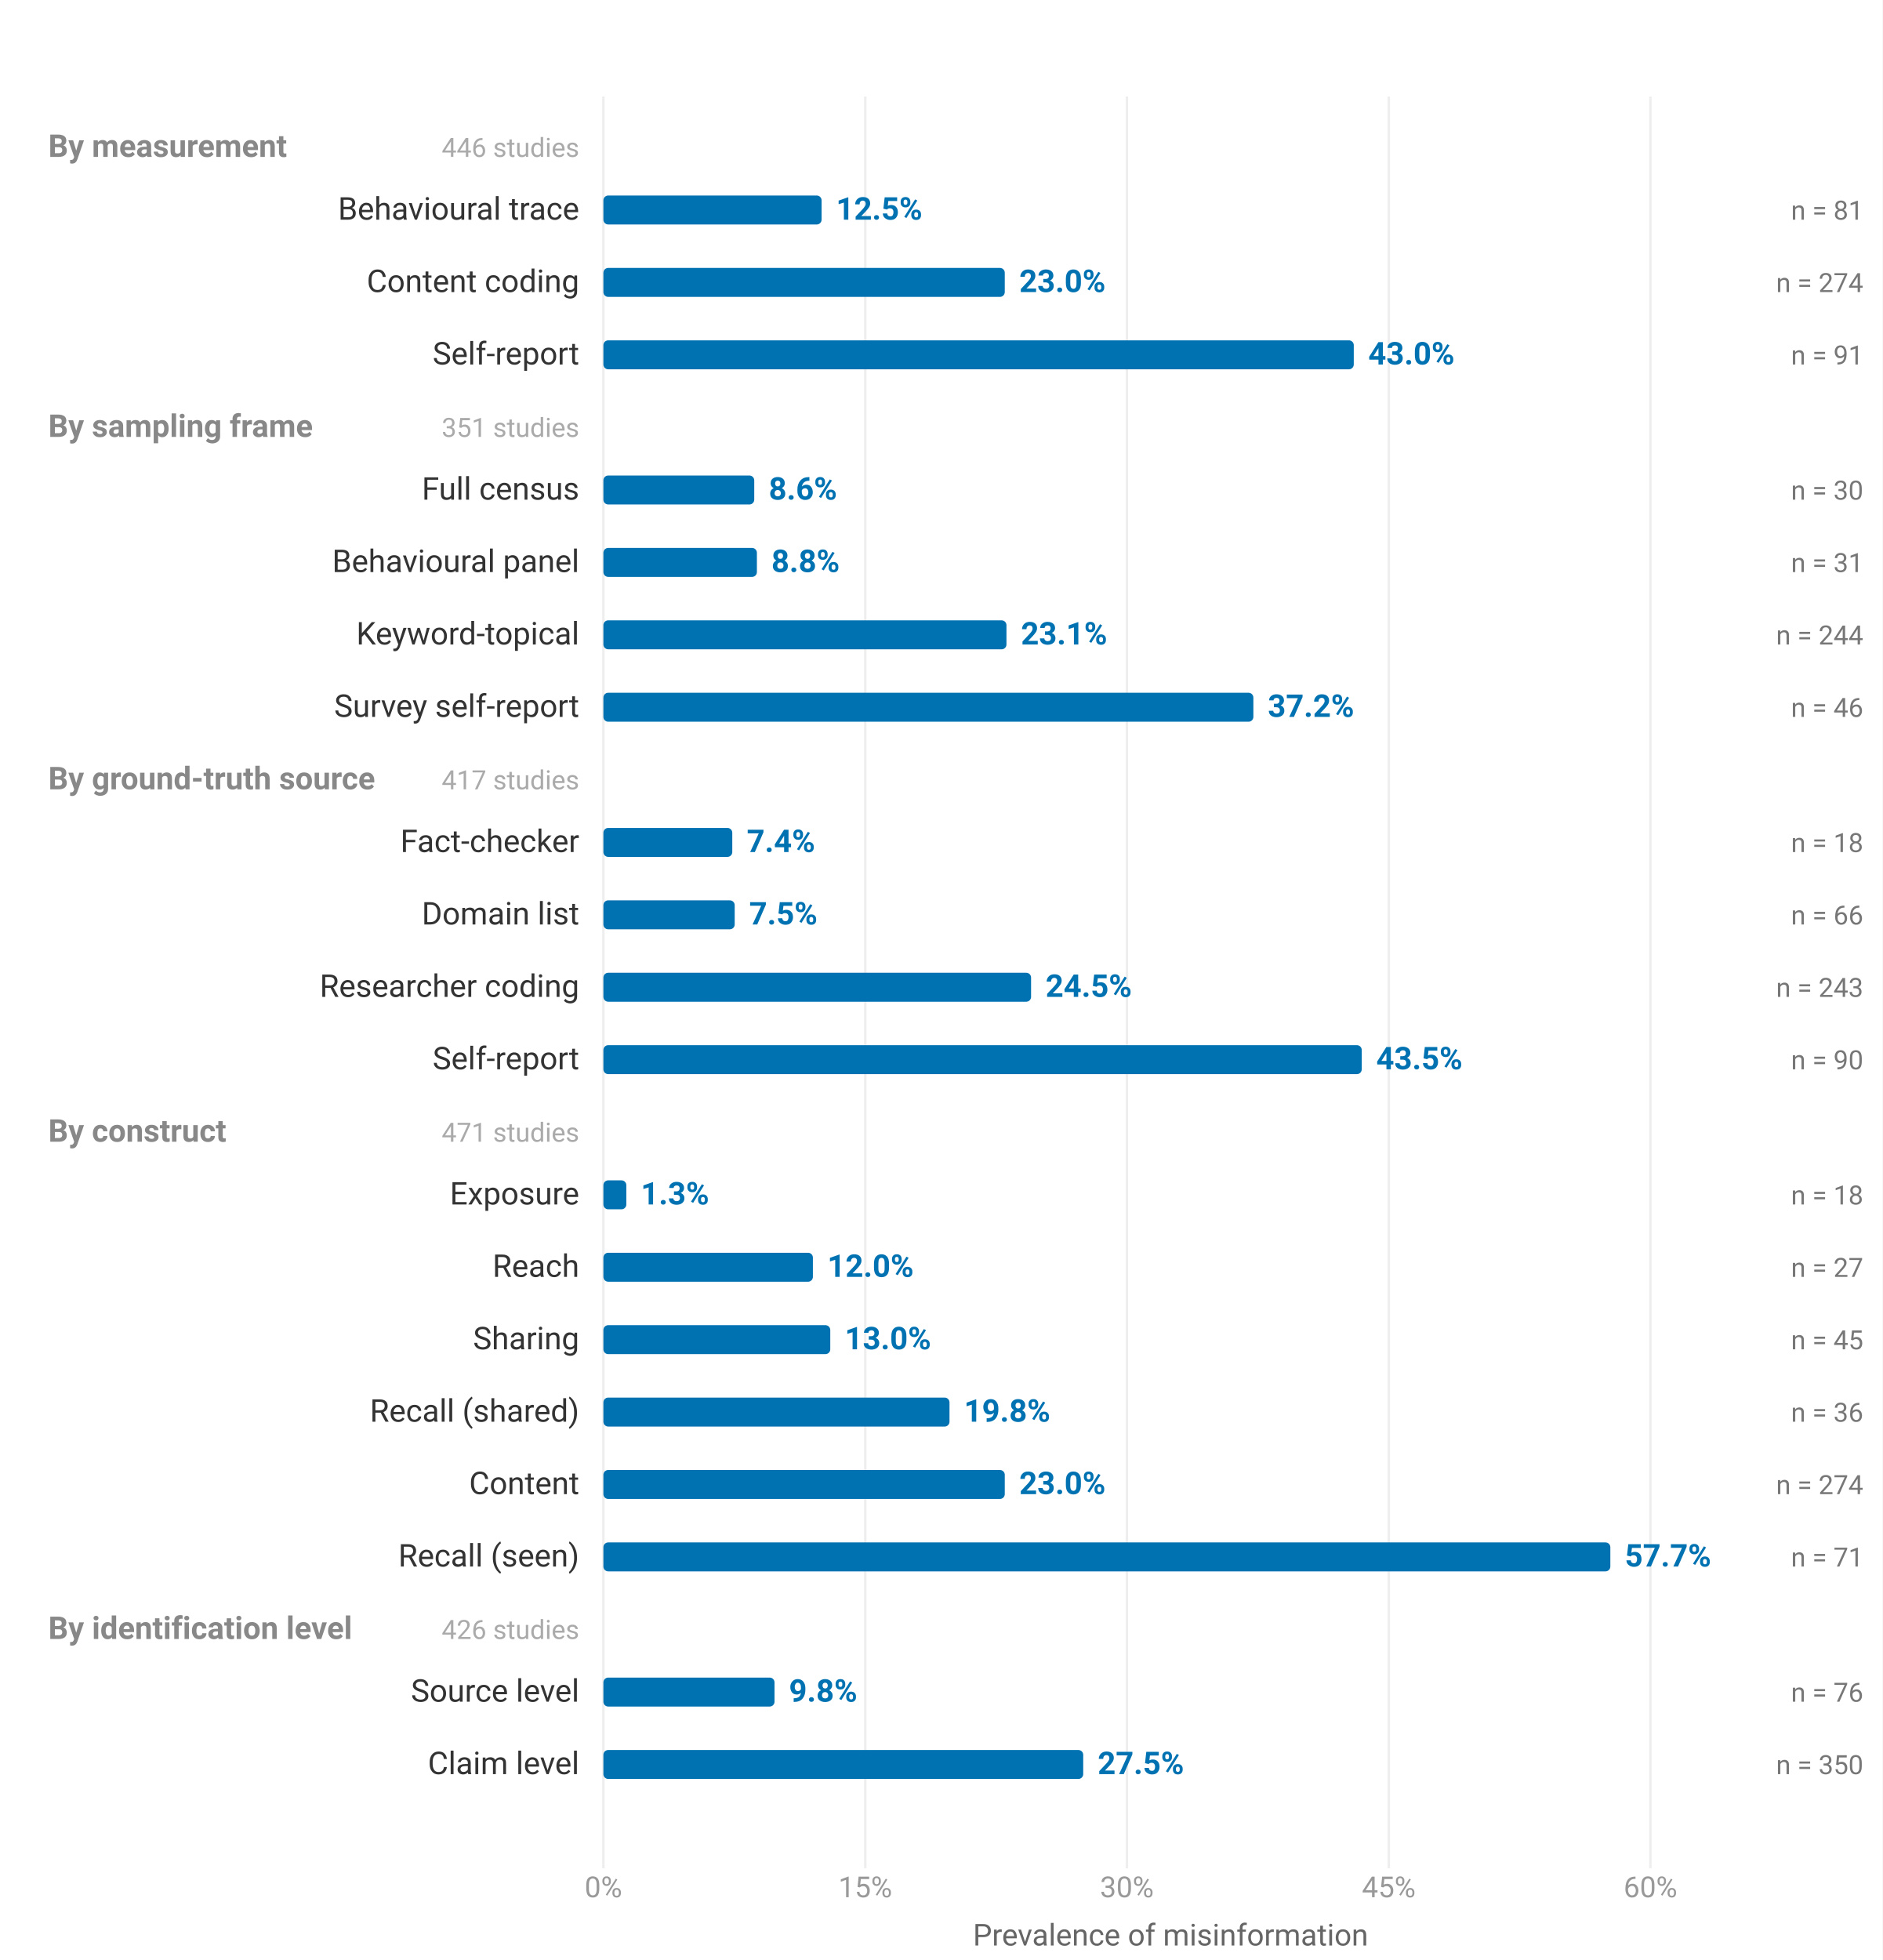
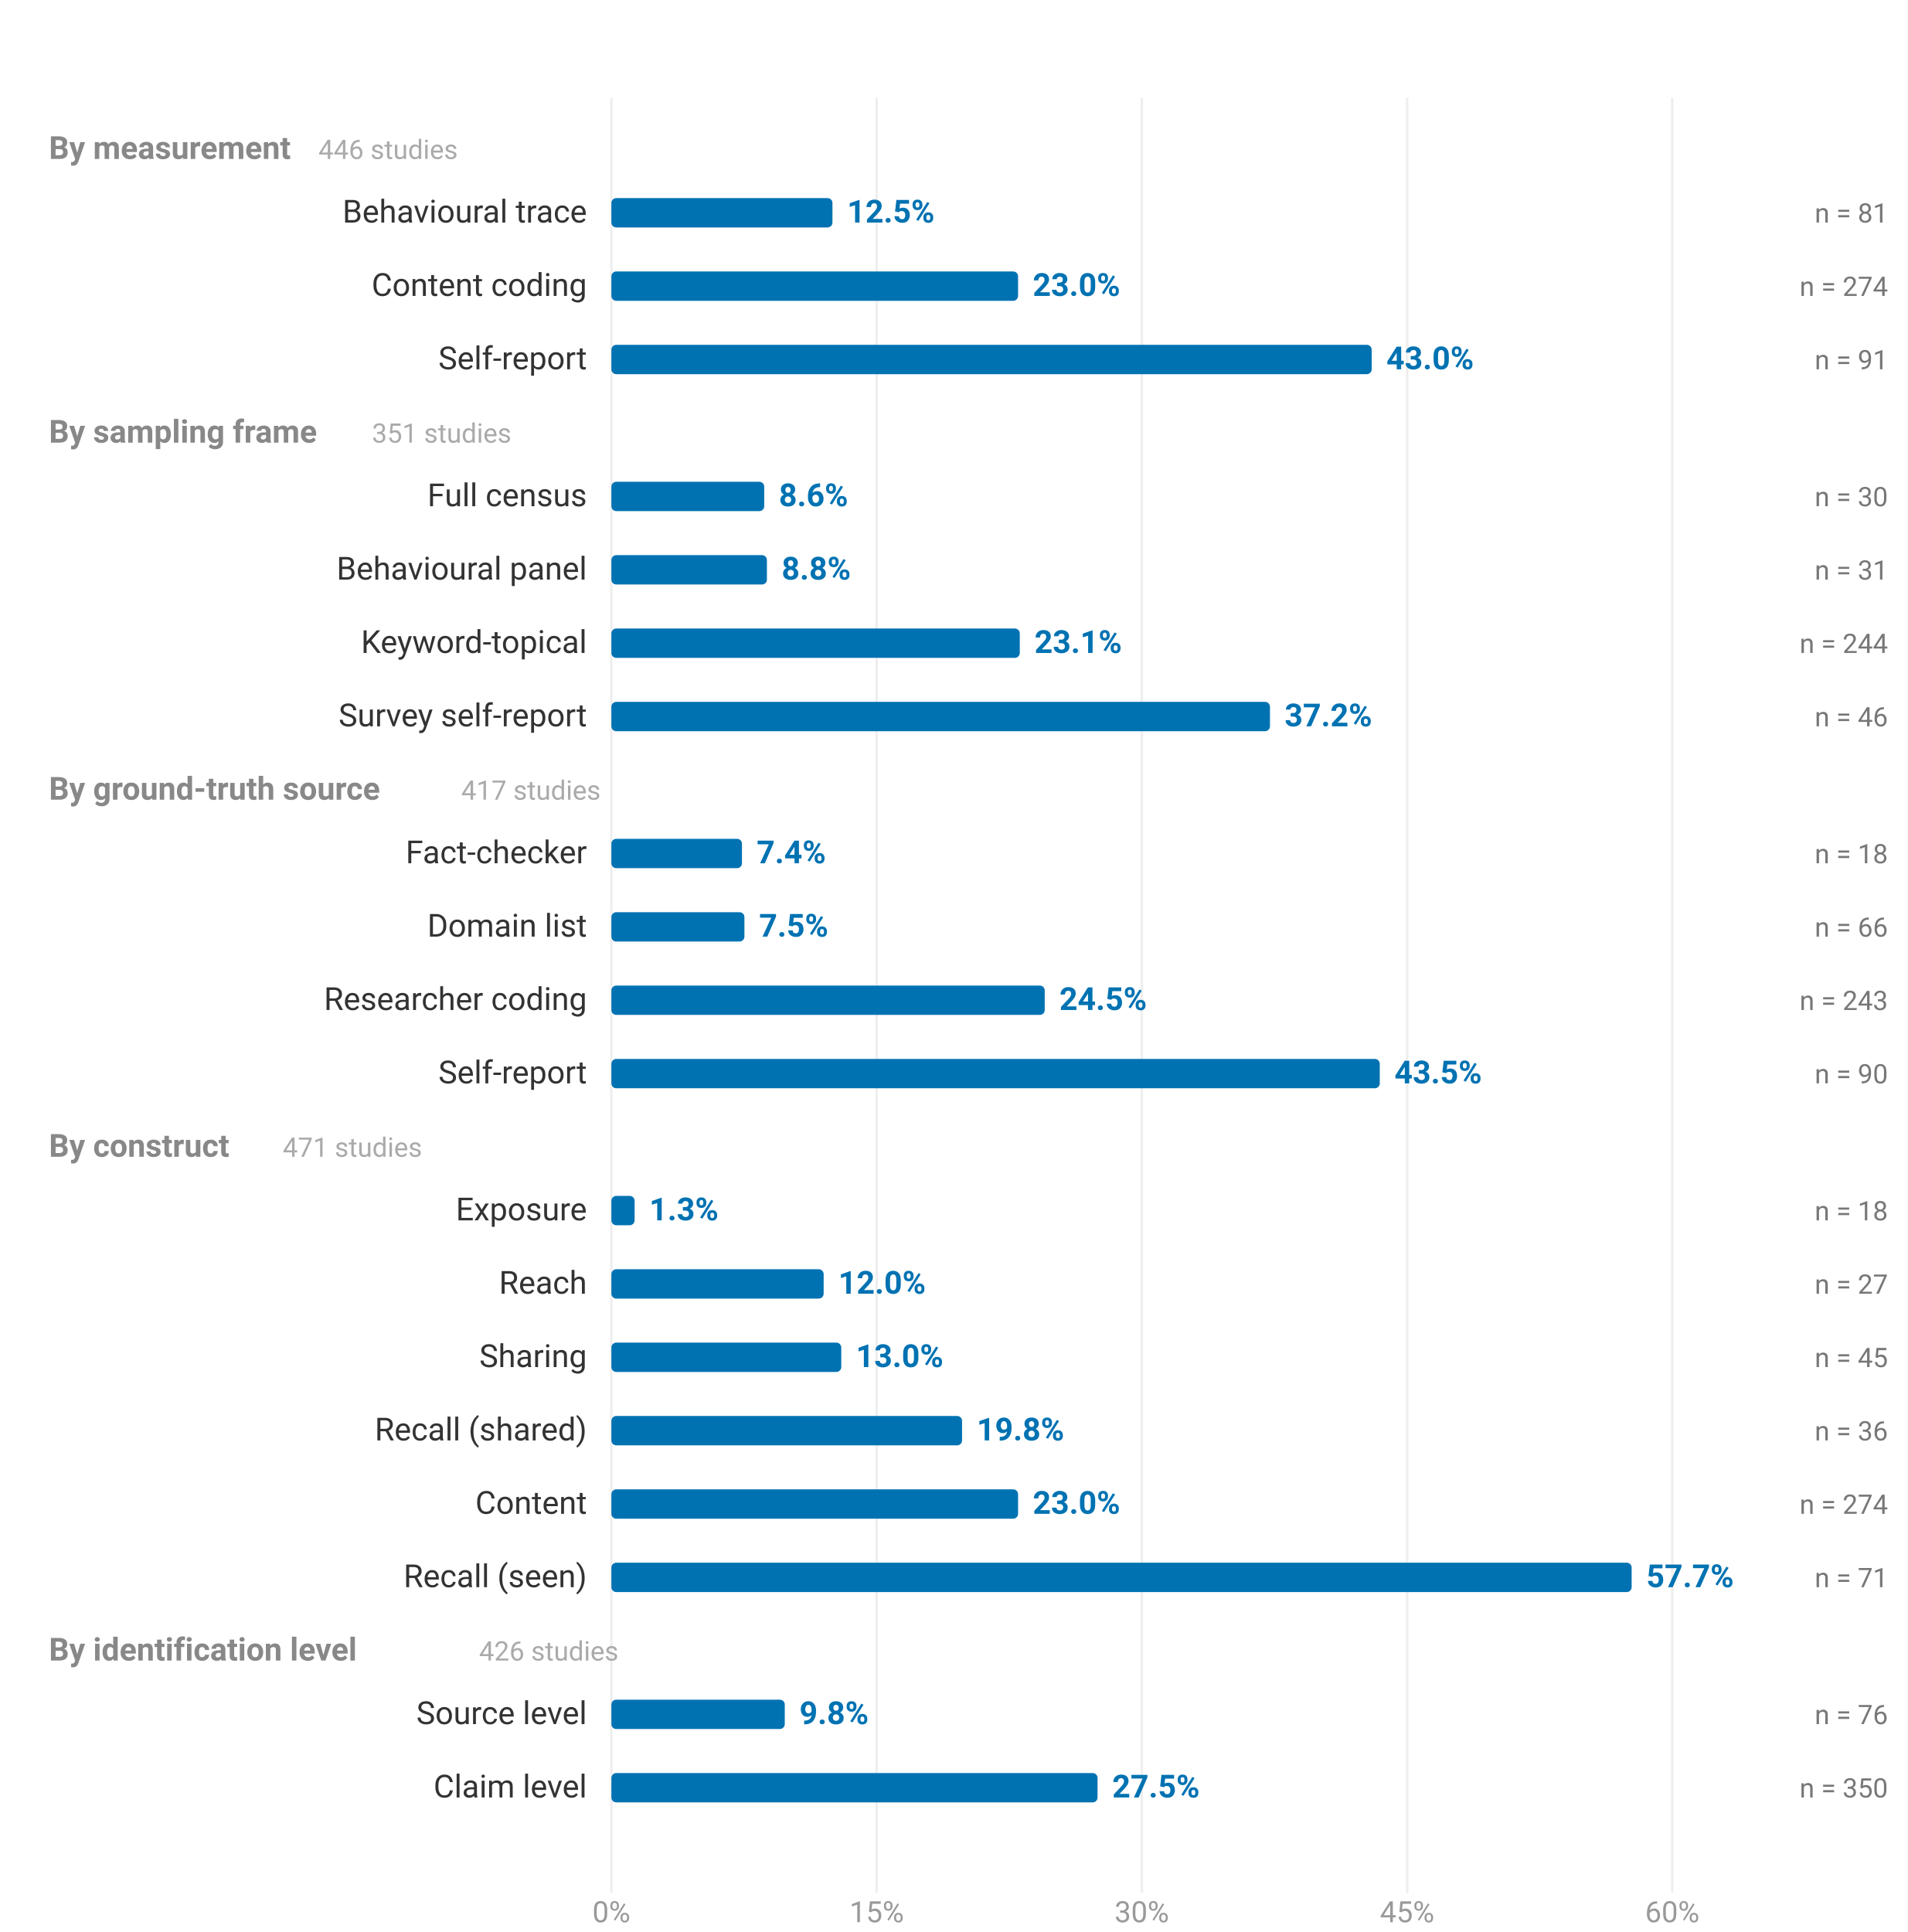
- <svg xmlns="http://www.w3.org/2000/svg" viewBox="0 0 780 812" font-family="-apple-system,Segoe UI,Roboto,sans-serif">
-   <rect x="0.0" y="0.0" width="780.0" height="812.0" rx="0" fill="#fff" />
+ <svg xmlns="http://www.w3.org/2000/svg" viewBox="0 0 780 790" font-family="-apple-system,Segoe UI,Roboto,sans-serif">
+   <rect x="0.0" y="0.0" width="780.0" height="790.0" rx="0" fill="#fff" />
  <line x1="250.0" y1="40.0" x2="250.0" y2="774.0" stroke="#eee" stroke-width="1" />
  <text x="250.0" y="786.0" font-size="12" text-anchor="middle" fill="#999" font-weight="normal">0%</text>
  <line x1="358.5" y1="40.0" x2="358.5" y2="774.0" stroke="#eee" stroke-width="1" />
  <text x="358.5" y="786.0" font-size="12" text-anchor="middle" fill="#999" font-weight="normal">15%</text>
  <line x1="466.9" y1="40.0" x2="466.9" y2="774.0" stroke="#eee" stroke-width="1" />
  <text x="466.9" y="786.0" font-size="12" text-anchor="middle" fill="#999" font-weight="normal">30%</text>
  <line x1="575.4" y1="40.0" x2="575.4" y2="774.0" stroke="#eee" stroke-width="1" />
  <text x="575.4" y="786.0" font-size="12" text-anchor="middle" fill="#999" font-weight="normal">45%</text>
  <line x1="683.8" y1="40.0" x2="683.8" y2="774.0" stroke="#eee" stroke-width="1" />
  <text x="683.8" y="786.0" font-size="12" text-anchor="middle" fill="#999" font-weight="normal">60%</text>
-   <text x="485.0" y="806.0" font-size="12.5" text-anchor="middle" fill="#666" font-weight="normal">Prevalence of misinformation</text>
  <text x="20.0" y="65.0" font-size="13" text-anchor="start" fill="#888" font-weight="bold">By measurement</text>
-   <text x="240.0" y="65.0" font-size="11" text-anchor="end" fill="#aaa" font-weight="normal">446 studies</text>
+   <text x="130.2" y="65.0" font-size="11" text-anchor="start" fill="#aaa" font-weight="normal">446 studies</text>
  <text x="240.0" y="91.0" font-size="13" text-anchor="end" fill="#333" font-weight="normal">Behavioural trace</text>
  <rect x="250.0" y="81.0" width="90.4" height="12.0" rx="2" fill="#0072B2" />
  <text x="346.4" y="91.0" font-size="13" text-anchor="start" fill="#0072B2" font-weight="bold">12.5%</text>
  <text x="772.0" y="91.0" font-size="11" text-anchor="end" fill="#777" font-weight="normal">n = 81</text>
  <text x="240.0" y="121.0" font-size="13" text-anchor="end" fill="#333" font-weight="normal">Content coding</text>
  <rect x="250.0" y="111.0" width="166.3" height="12.0" rx="2" fill="#0072B2" />
  <text x="422.3" y="121.0" font-size="13" text-anchor="start" fill="#0072B2" font-weight="bold">23.0%</text>
  <text x="772.0" y="121.0" font-size="11" text-anchor="end" fill="#777" font-weight="normal">n = 274</text>
  <text x="240.0" y="151.0" font-size="13" text-anchor="end" fill="#333" font-weight="normal">Self-report</text>
  <rect x="250.0" y="141.0" width="310.9" height="12.0" rx="2" fill="#0072B2" />
  <text x="566.9" y="151.0" font-size="13" text-anchor="start" fill="#0072B2" font-weight="bold">43.0%</text>
  <text x="772.0" y="151.0" font-size="11" text-anchor="end" fill="#777" font-weight="normal">n = 91</text>
  <text x="20.0" y="181.0" font-size="13" text-anchor="start" fill="#888" font-weight="bold">By sampling frame</text>
-   <text x="240.0" y="181.0" font-size="11" text-anchor="end" fill="#aaa" font-weight="normal">351 studies</text>
+   <text x="152.1" y="181.0" font-size="11" text-anchor="start" fill="#aaa" font-weight="normal">351 studies</text>
  <text x="240.0" y="207.0" font-size="13" text-anchor="end" fill="#333" font-weight="normal">Full census</text>
  <rect x="250.0" y="197.0" width="62.5" height="12.0" rx="2" fill="#0072B2" />
  <text x="318.5" y="207.0" font-size="13" text-anchor="start" fill="#0072B2" font-weight="bold">8.6%</text>
  <text x="772.0" y="207.0" font-size="11" text-anchor="end" fill="#777" font-weight="normal">n = 30</text>
  <text x="240.0" y="237.0" font-size="13" text-anchor="end" fill="#333" font-weight="normal">Behavioural panel</text>
  <rect x="250.0" y="227.0" width="63.6" height="12.0" rx="2" fill="#0072B2" />
  <text x="319.6" y="237.0" font-size="13" text-anchor="start" fill="#0072B2" font-weight="bold">8.8%</text>
  <text x="772.0" y="237.0" font-size="11" text-anchor="end" fill="#777" font-weight="normal">n = 31</text>
  <text x="240.0" y="267.0" font-size="13" text-anchor="end" fill="#333" font-weight="normal">Keyword-topical</text>
  <rect x="250.0" y="257.0" width="167.0" height="12.0" rx="2" fill="#0072B2" />
  <text x="423.0" y="267.0" font-size="13" text-anchor="start" fill="#0072B2" font-weight="bold">23.1%</text>
  <text x="772.0" y="267.0" font-size="11" text-anchor="end" fill="#777" font-weight="normal">n = 244</text>
  <text x="240.0" y="297.0" font-size="13" text-anchor="end" fill="#333" font-weight="normal">Survey self-report</text>
  <rect x="250.0" y="287.0" width="269.3" height="12.0" rx="2" fill="#0072B2" />
  <text x="525.3" y="297.0" font-size="13" text-anchor="start" fill="#0072B2" font-weight="bold">37.2%</text>
  <text x="772.0" y="297.0" font-size="11" text-anchor="end" fill="#777" font-weight="normal">n = 46</text>
  <text x="20.0" y="327.0" font-size="13" text-anchor="start" fill="#888" font-weight="bold">By ground-truth source</text>
-   <text x="240.0" y="327.0" font-size="11" text-anchor="end" fill="#aaa" font-weight="normal">417 studies</text>
+   <text x="188.6" y="327.0" font-size="11" text-anchor="start" fill="#aaa" font-weight="normal">417 studies</text>
  <text x="240.0" y="353.0" font-size="13" text-anchor="end" fill="#333" font-weight="normal">Fact-checker</text>
  <rect x="250.0" y="343.0" width="53.4" height="12.0" rx="2" fill="#0072B2" />
  <text x="309.4" y="353.0" font-size="13" text-anchor="start" fill="#0072B2" font-weight="bold">7.4%</text>
  <text x="772.0" y="353.0" font-size="11" text-anchor="end" fill="#777" font-weight="normal">n = 18</text>
  <text x="240.0" y="383.0" font-size="13" text-anchor="end" fill="#333" font-weight="normal">Domain list</text>
  <rect x="250.0" y="373.0" width="54.4" height="12.0" rx="2" fill="#0072B2" />
  <text x="310.4" y="383.0" font-size="13" text-anchor="start" fill="#0072B2" font-weight="bold">7.5%</text>
  <text x="772.0" y="383.0" font-size="11" text-anchor="end" fill="#777" font-weight="normal">n = 66</text>
  <text x="240.0" y="413.0" font-size="13" text-anchor="end" fill="#333" font-weight="normal">Researcher coding</text>
  <rect x="250.0" y="403.0" width="177.2" height="12.0" rx="2" fill="#0072B2" />
  <text x="433.2" y="413.0" font-size="13" text-anchor="start" fill="#0072B2" font-weight="bold">24.5%</text>
  <text x="772.0" y="413.0" font-size="11" text-anchor="end" fill="#777" font-weight="normal">n = 243</text>
  <text x="240.0" y="443.0" font-size="13" text-anchor="end" fill="#333" font-weight="normal">Self-report</text>
  <rect x="250.0" y="433.0" width="314.2" height="12.0" rx="2" fill="#0072B2" />
  <text x="570.2" y="443.0" font-size="13" text-anchor="start" fill="#0072B2" font-weight="bold">43.5%</text>
  <text x="772.0" y="443.0" font-size="11" text-anchor="end" fill="#777" font-weight="normal">n = 90</text>
  <text x="20.0" y="473.0" font-size="13" text-anchor="start" fill="#888" font-weight="bold">By construct</text>
-   <text x="240.0" y="473.0" font-size="11" text-anchor="end" fill="#aaa" font-weight="normal">471 studies</text>
+   <text x="115.6" y="473.0" font-size="11" text-anchor="start" fill="#aaa" font-weight="normal">471 studies</text>
  <text x="240.0" y="499.0" font-size="13" text-anchor="end" fill="#333" font-weight="normal">Exposure</text>
  <rect x="250.0" y="489.0" width="9.5" height="12.0" rx="2" fill="#0072B2" />
  <text x="265.5" y="499.0" font-size="13" text-anchor="start" fill="#0072B2" font-weight="bold">1.3%</text>
  <text x="772.0" y="499.0" font-size="11" text-anchor="end" fill="#777" font-weight="normal">n = 18</text>
  <text x="240.0" y="529.0" font-size="13" text-anchor="end" fill="#333" font-weight="normal">Reach</text>
  <rect x="250.0" y="519.0" width="86.8" height="12.0" rx="2" fill="#0072B2" />
  <text x="342.8" y="529.0" font-size="13" text-anchor="start" fill="#0072B2" font-weight="bold">12.0%</text>
  <text x="772.0" y="529.0" font-size="11" text-anchor="end" fill="#777" font-weight="normal">n = 27</text>
  <text x="240.0" y="559.0" font-size="13" text-anchor="end" fill="#333" font-weight="normal">Sharing</text>
  <rect x="250.0" y="549.0" width="94.0" height="12.0" rx="2" fill="#0072B2" />
  <text x="350.0" y="559.0" font-size="13" text-anchor="start" fill="#0072B2" font-weight="bold">13.0%</text>
  <text x="772.0" y="559.0" font-size="11" text-anchor="end" fill="#777" font-weight="normal">n = 45</text>
  <text x="240.0" y="589.0" font-size="13" text-anchor="end" fill="#333" font-weight="normal">Recall (shared)</text>
  <rect x="250.0" y="579.0" width="143.4" height="12.0" rx="2" fill="#0072B2" />
  <text x="399.4" y="589.0" font-size="13" text-anchor="start" fill="#0072B2" font-weight="bold">19.8%</text>
  <text x="772.0" y="589.0" font-size="11" text-anchor="end" fill="#777" font-weight="normal">n = 36</text>
  <text x="240.0" y="619.0" font-size="13" text-anchor="end" fill="#333" font-weight="normal">Content</text>
  <rect x="250.0" y="609.0" width="166.3" height="12.0" rx="2" fill="#0072B2" />
  <text x="422.3" y="619.0" font-size="13" text-anchor="start" fill="#0072B2" font-weight="bold">23.0%</text>
  <text x="772.0" y="619.0" font-size="11" text-anchor="end" fill="#777" font-weight="normal">n = 274</text>
  <text x="240.0" y="649.0" font-size="13" text-anchor="end" fill="#333" font-weight="normal">Recall (seen)</text>
  <rect x="250.0" y="639.0" width="417.2" height="12.0" rx="2" fill="#0072B2" />
  <text x="673.2" y="649.0" font-size="13" text-anchor="start" fill="#0072B2" font-weight="bold">57.7%</text>
  <text x="772.0" y="649.0" font-size="11" text-anchor="end" fill="#777" font-weight="normal">n = 71</text>
  <text x="20.0" y="679.0" font-size="13" text-anchor="start" fill="#888" font-weight="bold">By identification level</text>
-   <text x="240.0" y="679.0" font-size="11" text-anchor="end" fill="#aaa" font-weight="normal">426 studies</text>
+   <text x="195.9" y="679.0" font-size="11" text-anchor="start" fill="#aaa" font-weight="normal">426 studies</text>
  <text x="240.0" y="705.0" font-size="13" text-anchor="end" fill="#333" font-weight="normal">Source level</text>
  <rect x="250.0" y="695.0" width="70.9" height="12.0" rx="2" fill="#0072B2" />
  <text x="326.9" y="705.0" font-size="13" text-anchor="start" fill="#0072B2" font-weight="bold">9.8%</text>
  <text x="772.0" y="705.0" font-size="11" text-anchor="end" fill="#777" font-weight="normal">n = 76</text>
  <text x="240.0" y="735.0" font-size="13" text-anchor="end" fill="#333" font-weight="normal">Claim level</text>
  <rect x="250.0" y="725.0" width="198.8" height="12.0" rx="2" fill="#0072B2" />
  <text x="454.8" y="735.0" font-size="13" text-anchor="start" fill="#0072B2" font-weight="bold">27.5%</text>
  <text x="772.0" y="735.0" font-size="11" text-anchor="end" fill="#777" font-weight="normal">n = 350</text>
</svg>
